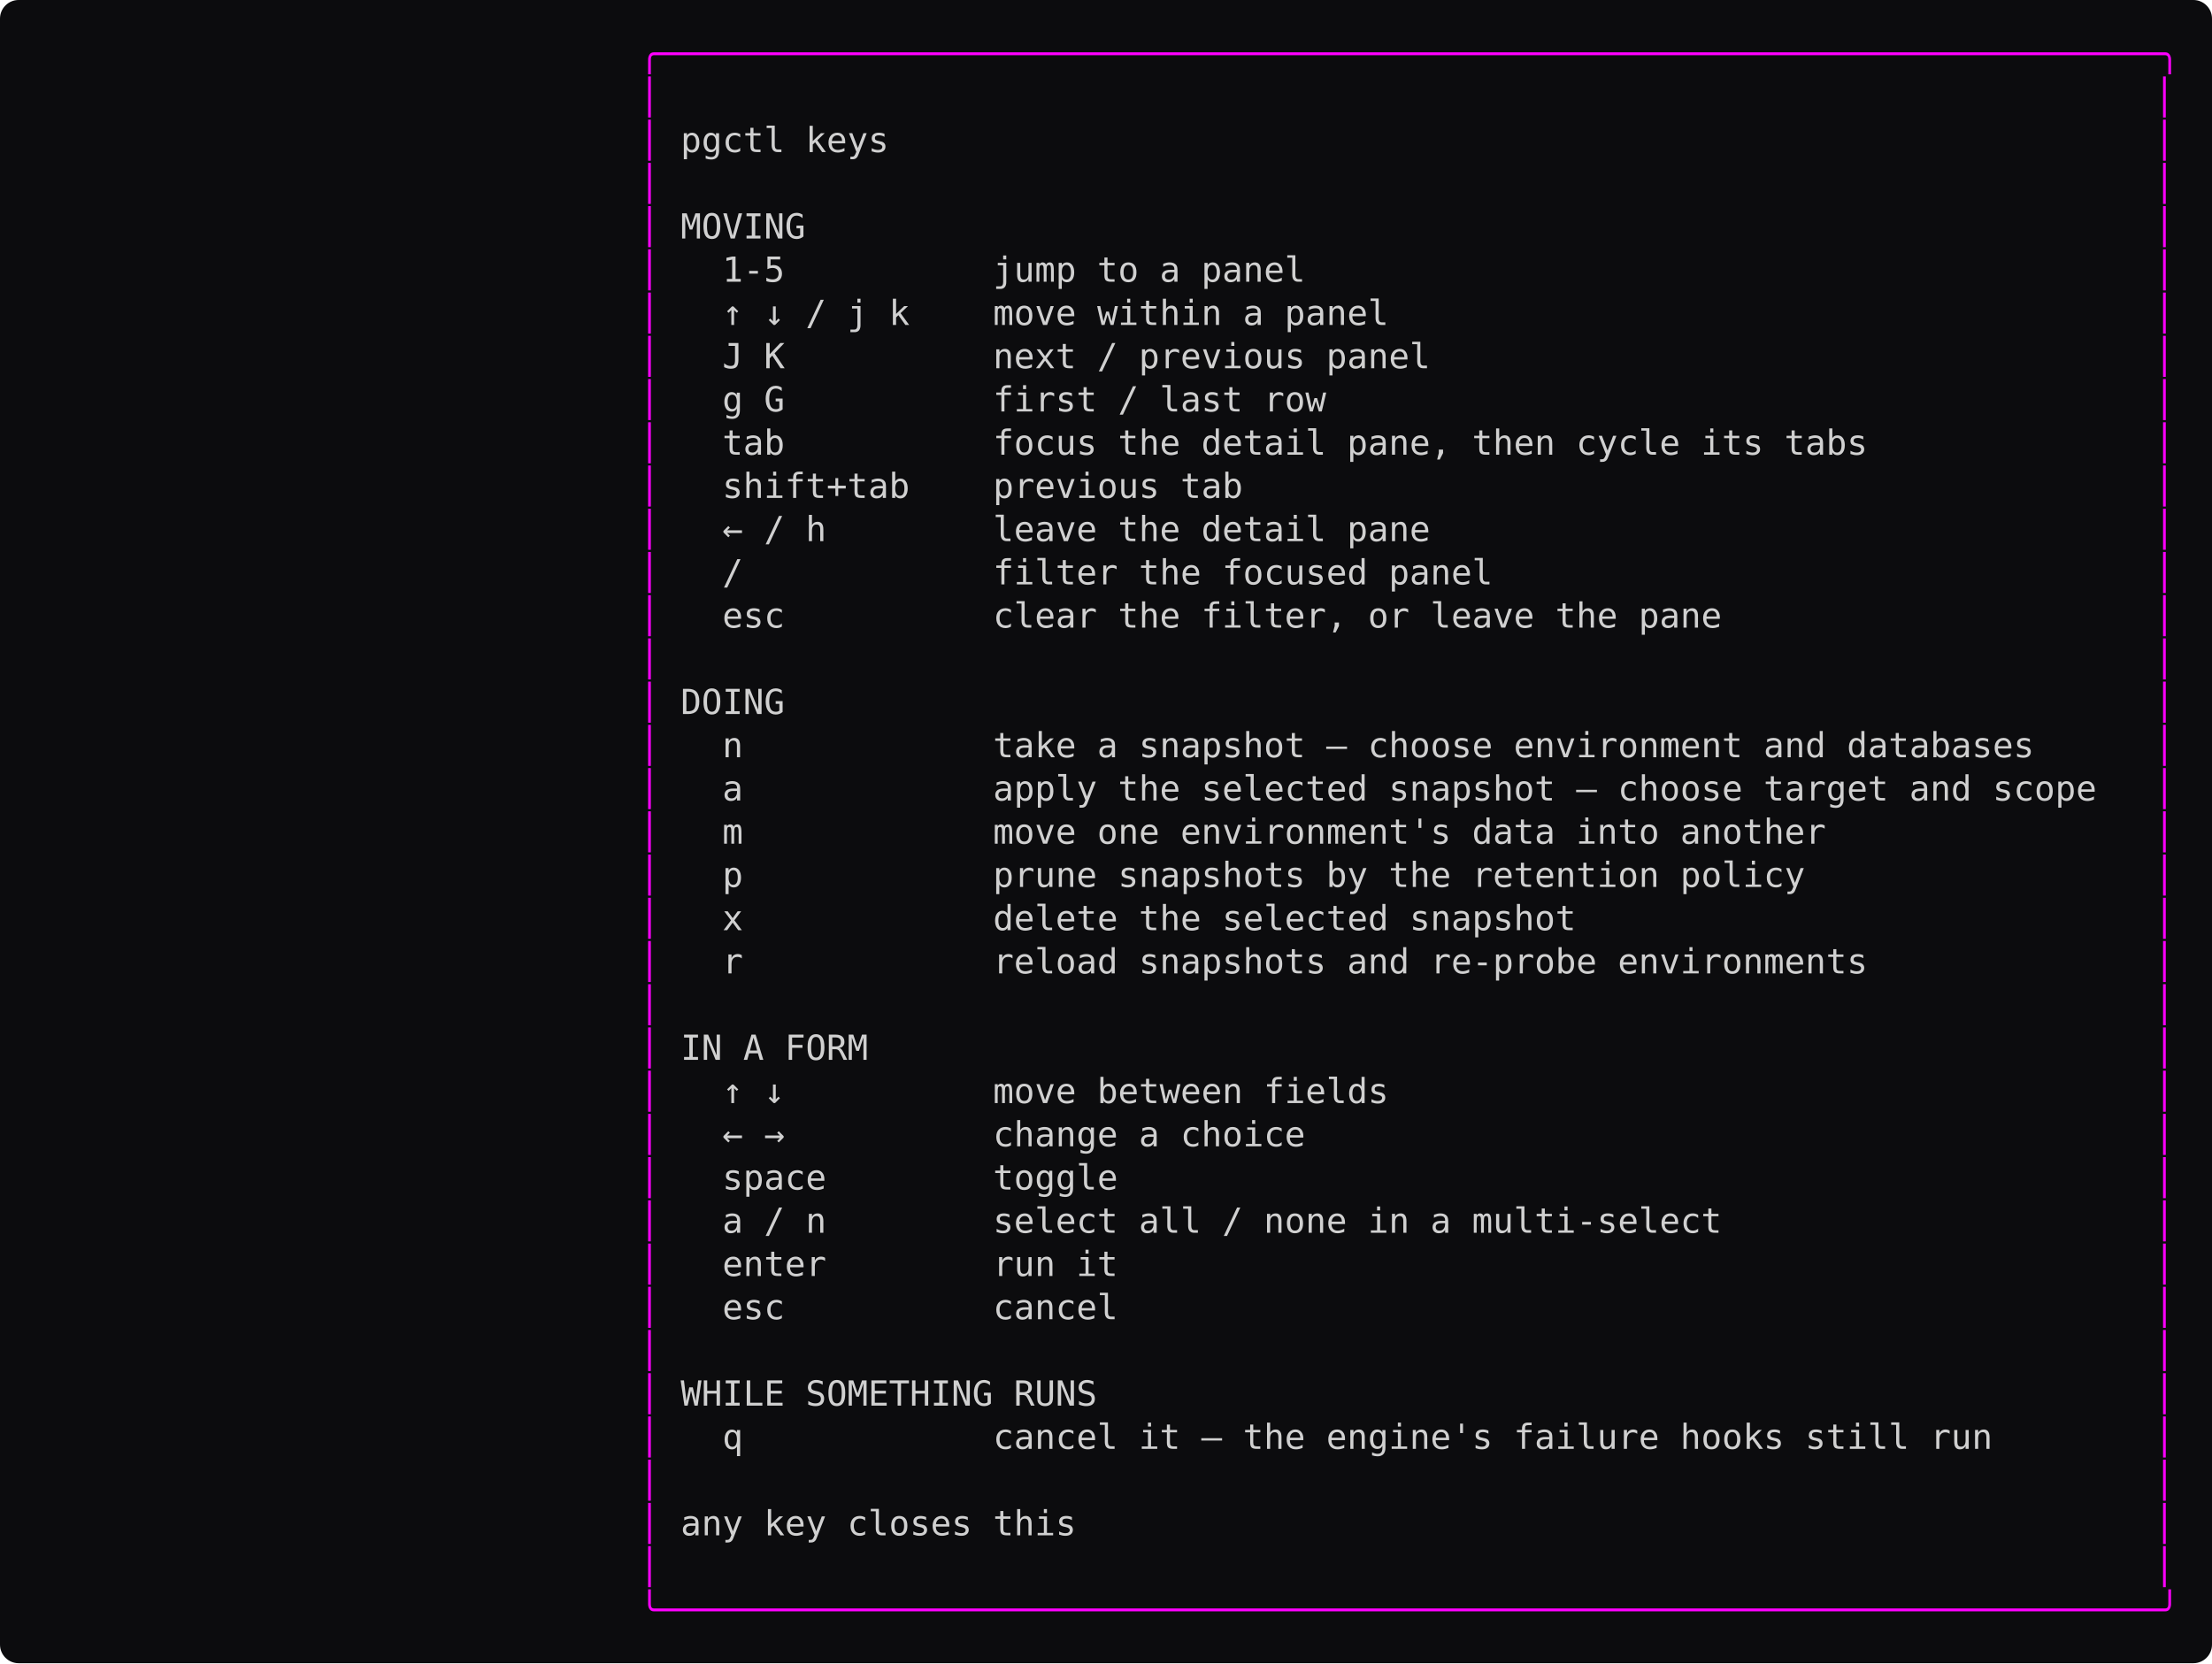
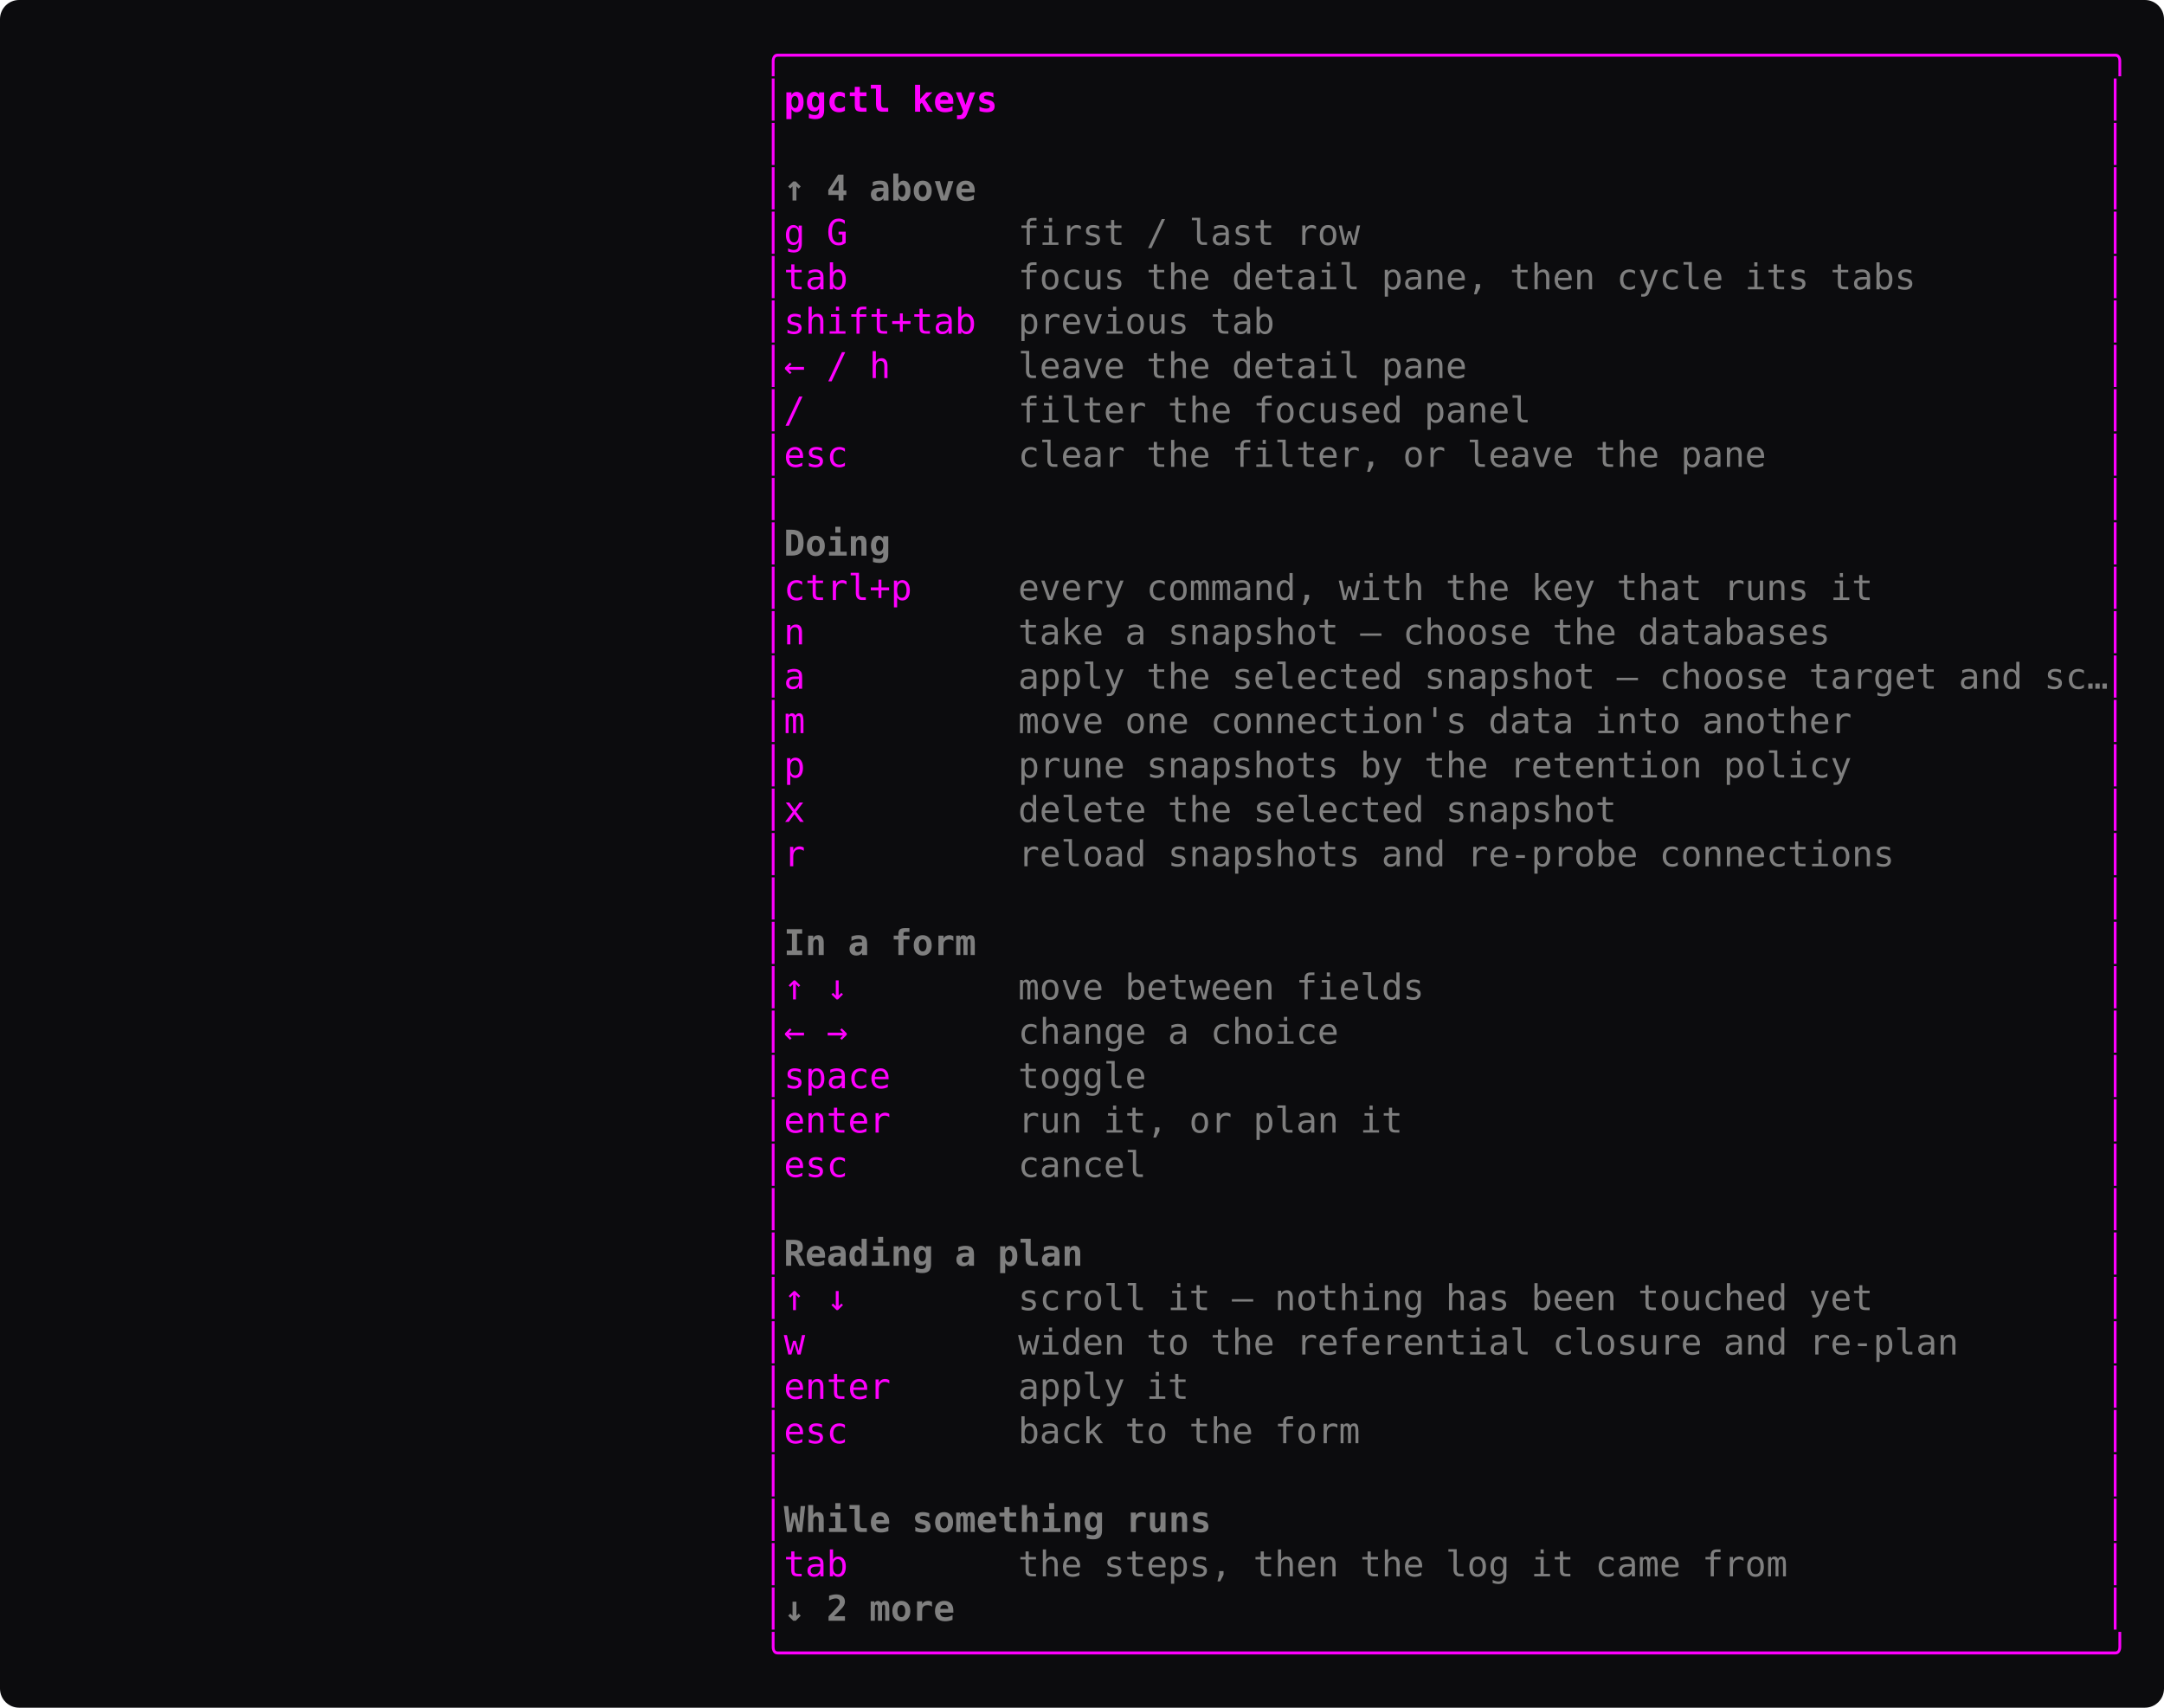
- <svg xmlns="http://www.w3.org/2000/svg" width="831.4" height="625.25" viewBox="0 0 831.4 625.25" font-family="ui-monospace, 'SF Mono', SFMono-Regular, Menlo, Consolas, 'DejaVu Sans Mono', monospace" font-size="13" role="img">
-   <rect width="831.4" height="625.25" rx="7" fill="#0c0c0e" />
-   <text x="240.2" y="24.68" textLength="577.2" lengthAdjust="spacing" fill="#ff00ff" xml:space="preserve">╭────────────────────────────────────────────────────────────────────────╮</text>
-   <text x="240.2" y="40.92" textLength="7.8" lengthAdjust="spacing" fill="#ff00ff" xml:space="preserve">│</text>
-   <text x="809.6" y="40.92" textLength="7.8" lengthAdjust="spacing" fill="#ff00ff" xml:space="preserve">│</text>
-   <text x="240.2" y="57.17" textLength="7.8" lengthAdjust="spacing" fill="#ff00ff" xml:space="preserve">│</text>
-   <text x="248" y="57.17" textLength="85.8" lengthAdjust="spacing" fill="#d0d0d0" xml:space="preserve"> pgctl keys</text>
-   <text x="809.6" y="57.17" textLength="7.8" lengthAdjust="spacing" fill="#ff00ff" xml:space="preserve">│</text>
-   <text x="240.2" y="73.42" textLength="7.8" lengthAdjust="spacing" fill="#ff00ff" xml:space="preserve">│</text>
-   <text x="809.6" y="73.42" textLength="7.8" lengthAdjust="spacing" fill="#ff00ff" xml:space="preserve">│</text>
-   <text x="240.2" y="89.67" textLength="7.8" lengthAdjust="spacing" fill="#ff00ff" xml:space="preserve">│</text>
-   <text x="248" y="89.67" textLength="54.6" lengthAdjust="spacing" fill="#d0d0d0" xml:space="preserve"> MOVING</text>
-   <text x="809.6" y="89.67" textLength="7.8" lengthAdjust="spacing" fill="#ff00ff" xml:space="preserve">│</text>
-   <text x="240.2" y="105.92" textLength="7.8" lengthAdjust="spacing" fill="#ff00ff" xml:space="preserve">│</text>
-   <text x="248" y="105.92" textLength="241.8" lengthAdjust="spacing" fill="#d0d0d0" xml:space="preserve">   1-5          jump to a panel</text>
-   <text x="809.6" y="105.92" textLength="7.8" lengthAdjust="spacing" fill="#ff00ff" xml:space="preserve">│</text>
-   <text x="240.2" y="122.17" textLength="7.8" lengthAdjust="spacing" fill="#ff00ff" xml:space="preserve">│</text>
-   <text x="248" y="122.17" textLength="273" lengthAdjust="spacing" fill="#d0d0d0" xml:space="preserve">   ↑ ↓ / j k    move within a panel</text>
-   <text x="809.6" y="122.17" textLength="7.8" lengthAdjust="spacing" fill="#ff00ff" xml:space="preserve">│</text>
-   <text x="240.2" y="138.43" textLength="7.8" lengthAdjust="spacing" fill="#ff00ff" xml:space="preserve">│</text>
-   <text x="248" y="138.43" textLength="288.6" lengthAdjust="spacing" fill="#d0d0d0" xml:space="preserve">   J K          next / previous panel</text>
-   <text x="809.6" y="138.43" textLength="7.8" lengthAdjust="spacing" fill="#ff00ff" xml:space="preserve">│</text>
-   <text x="240.2" y="154.68" textLength="7.8" lengthAdjust="spacing" fill="#ff00ff" xml:space="preserve">│</text>
-   <text x="248" y="154.68" textLength="249.6" lengthAdjust="spacing" fill="#d0d0d0" xml:space="preserve">   g G          first / last row</text>
-   <text x="809.6" y="154.68" textLength="7.8" lengthAdjust="spacing" fill="#ff00ff" xml:space="preserve">│</text>
-   <text x="240.2" y="170.93" textLength="7.8" lengthAdjust="spacing" fill="#ff00ff" xml:space="preserve">│</text>
-   <text x="248" y="170.93" textLength="452.4" lengthAdjust="spacing" fill="#d0d0d0" xml:space="preserve">   tab          focus the detail pane, then cycle its tabs</text>
-   <text x="809.6" y="170.93" textLength="7.8" lengthAdjust="spacing" fill="#ff00ff" xml:space="preserve">│</text>
-   <text x="240.2" y="187.18" textLength="7.8" lengthAdjust="spacing" fill="#ff00ff" xml:space="preserve">│</text>
-   <text x="248" y="187.18" textLength="218.4" lengthAdjust="spacing" fill="#d0d0d0" xml:space="preserve">   shift+tab    previous tab</text>
-   <text x="809.6" y="187.18" textLength="7.8" lengthAdjust="spacing" fill="#ff00ff" xml:space="preserve">│</text>
-   <text x="240.2" y="203.43" textLength="7.8" lengthAdjust="spacing" fill="#ff00ff" xml:space="preserve">│</text>
-   <text x="248" y="203.43" textLength="288.6" lengthAdjust="spacing" fill="#d0d0d0" xml:space="preserve">   ← / h        leave the detail pane</text>
-   <text x="809.6" y="203.43" textLength="7.8" lengthAdjust="spacing" fill="#ff00ff" xml:space="preserve">│</text>
-   <text x="240.2" y="219.68" textLength="7.8" lengthAdjust="spacing" fill="#ff00ff" xml:space="preserve">│</text>
-   <text x="248" y="219.68" textLength="312" lengthAdjust="spacing" fill="#d0d0d0" xml:space="preserve">   /            filter the focused panel</text>
-   <text x="809.6" y="219.68" textLength="7.8" lengthAdjust="spacing" fill="#ff00ff" xml:space="preserve">│</text>
-   <text x="240.2" y="235.93" textLength="7.8" lengthAdjust="spacing" fill="#ff00ff" xml:space="preserve">│</text>
-   <text x="248" y="235.93" textLength="397.8" lengthAdjust="spacing" fill="#d0d0d0" xml:space="preserve">   esc          clear the filter, or leave the pane</text>
-   <text x="809.6" y="235.93" textLength="7.8" lengthAdjust="spacing" fill="#ff00ff" xml:space="preserve">│</text>
-   <text x="240.2" y="252.18" textLength="7.8" lengthAdjust="spacing" fill="#ff00ff" xml:space="preserve">│</text>
-   <text x="809.6" y="252.18" textLength="7.8" lengthAdjust="spacing" fill="#ff00ff" xml:space="preserve">│</text>
-   <text x="240.2" y="268.43" textLength="7.8" lengthAdjust="spacing" fill="#ff00ff" xml:space="preserve">│</text>
-   <text x="248" y="268.43" textLength="46.8" lengthAdjust="spacing" fill="#d0d0d0" xml:space="preserve"> DOING</text>
-   <text x="809.6" y="268.43" textLength="7.8" lengthAdjust="spacing" fill="#ff00ff" xml:space="preserve">│</text>
-   <text x="240.2" y="284.68" textLength="7.8" lengthAdjust="spacing" fill="#ff00ff" xml:space="preserve">│</text>
-   <text x="248" y="284.68" textLength="514.8" lengthAdjust="spacing" fill="#d0d0d0" xml:space="preserve">   n            take a snapshot — choose environment and databases</text>
-   <text x="809.6" y="284.68" textLength="7.8" lengthAdjust="spacing" fill="#ff00ff" xml:space="preserve">│</text>
-   <text x="240.2" y="300.93" textLength="7.8" lengthAdjust="spacing" fill="#ff00ff" xml:space="preserve">│</text>
-   <text x="248" y="300.93" textLength="538.2" lengthAdjust="spacing" fill="#d0d0d0" xml:space="preserve">   a            apply the selected snapshot — choose target and scope</text>
-   <text x="809.6" y="300.93" textLength="7.8" lengthAdjust="spacing" fill="#ff00ff" xml:space="preserve">│</text>
-   <text x="240.2" y="317.18" textLength="7.8" lengthAdjust="spacing" fill="#ff00ff" xml:space="preserve">│</text>
-   <text x="248" y="317.18" textLength="436.8" lengthAdjust="spacing" fill="#d0d0d0" xml:space="preserve">   m            move one environment's data into another</text>
-   <text x="809.6" y="317.18" textLength="7.8" lengthAdjust="spacing" fill="#ff00ff" xml:space="preserve">│</text>
-   <text x="240.2" y="333.43" textLength="7.8" lengthAdjust="spacing" fill="#ff00ff" xml:space="preserve">│</text>
-   <text x="248" y="333.43" textLength="429" lengthAdjust="spacing" fill="#d0d0d0" xml:space="preserve">   p            prune snapshots by the retention policy</text>
-   <text x="809.6" y="333.43" textLength="7.8" lengthAdjust="spacing" fill="#ff00ff" xml:space="preserve">│</text>
-   <text x="240.2" y="349.68" textLength="7.8" lengthAdjust="spacing" fill="#ff00ff" xml:space="preserve">│</text>
-   <text x="248" y="349.68" textLength="343.2" lengthAdjust="spacing" fill="#d0d0d0" xml:space="preserve">   x            delete the selected snapshot</text>
-   <text x="809.6" y="349.68" textLength="7.8" lengthAdjust="spacing" fill="#ff00ff" xml:space="preserve">│</text>
-   <text x="240.2" y="365.93" textLength="7.8" lengthAdjust="spacing" fill="#ff00ff" xml:space="preserve">│</text>
-   <text x="248" y="365.93" textLength="452.4" lengthAdjust="spacing" fill="#d0d0d0" xml:space="preserve">   r            reload snapshots and re-probe environments</text>
-   <text x="809.6" y="365.93" textLength="7.8" lengthAdjust="spacing" fill="#ff00ff" xml:space="preserve">│</text>
-   <text x="240.2" y="382.18" textLength="7.8" lengthAdjust="spacing" fill="#ff00ff" xml:space="preserve">│</text>
-   <text x="809.6" y="382.18" textLength="7.8" lengthAdjust="spacing" fill="#ff00ff" xml:space="preserve">│</text>
-   <text x="240.2" y="398.43" textLength="7.8" lengthAdjust="spacing" fill="#ff00ff" xml:space="preserve">│</text>
-   <text x="248" y="398.43" textLength="78" lengthAdjust="spacing" fill="#d0d0d0" xml:space="preserve"> IN A FORM</text>
-   <text x="809.6" y="398.43" textLength="7.8" lengthAdjust="spacing" fill="#ff00ff" xml:space="preserve">│</text>
-   <text x="240.2" y="414.68" textLength="7.8" lengthAdjust="spacing" fill="#ff00ff" xml:space="preserve">│</text>
-   <text x="248" y="414.68" textLength="273" lengthAdjust="spacing" fill="#d0d0d0" xml:space="preserve">   ↑ ↓          move between fields</text>
-   <text x="809.6" y="414.68" textLength="7.8" lengthAdjust="spacing" fill="#ff00ff" xml:space="preserve">│</text>
-   <text x="240.2" y="430.93" textLength="7.8" lengthAdjust="spacing" fill="#ff00ff" xml:space="preserve">│</text>
-   <text x="248" y="430.93" textLength="241.8" lengthAdjust="spacing" fill="#d0d0d0" xml:space="preserve">   ← →          change a choice</text>
-   <text x="809.6" y="430.93" textLength="7.8" lengthAdjust="spacing" fill="#ff00ff" xml:space="preserve">│</text>
-   <text x="240.2" y="447.18" textLength="7.8" lengthAdjust="spacing" fill="#ff00ff" xml:space="preserve">│</text>
-   <text x="248" y="447.18" textLength="171.6" lengthAdjust="spacing" fill="#d0d0d0" xml:space="preserve">   space        toggle</text>
-   <text x="809.6" y="447.18" textLength="7.8" lengthAdjust="spacing" fill="#ff00ff" xml:space="preserve">│</text>
-   <text x="240.2" y="463.43" textLength="7.8" lengthAdjust="spacing" fill="#ff00ff" xml:space="preserve">│</text>
-   <text x="248" y="463.43" textLength="397.8" lengthAdjust="spacing" fill="#d0d0d0" xml:space="preserve">   a / n        select all / none in a multi-select</text>
-   <text x="809.6" y="463.43" textLength="7.8" lengthAdjust="spacing" fill="#ff00ff" xml:space="preserve">│</text>
-   <text x="240.2" y="479.68" textLength="7.8" lengthAdjust="spacing" fill="#ff00ff" xml:space="preserve">│</text>
-   <text x="248" y="479.68" textLength="171.6" lengthAdjust="spacing" fill="#d0d0d0" xml:space="preserve">   enter        run it</text>
-   <text x="809.6" y="479.68" textLength="7.8" lengthAdjust="spacing" fill="#ff00ff" xml:space="preserve">│</text>
-   <text x="240.2" y="495.93" textLength="7.8" lengthAdjust="spacing" fill="#ff00ff" xml:space="preserve">│</text>
-   <text x="248" y="495.93" textLength="171.6" lengthAdjust="spacing" fill="#d0d0d0" xml:space="preserve">   esc          cancel</text>
-   <text x="809.6" y="495.93" textLength="7.8" lengthAdjust="spacing" fill="#ff00ff" xml:space="preserve">│</text>
-   <text x="240.2" y="512.17" textLength="7.8" lengthAdjust="spacing" fill="#ff00ff" xml:space="preserve">│</text>
-   <text x="809.6" y="512.17" textLength="7.8" lengthAdjust="spacing" fill="#ff00ff" xml:space="preserve">│</text>
-   <text x="240.2" y="528.42" textLength="7.8" lengthAdjust="spacing" fill="#ff00ff" xml:space="preserve">│</text>
-   <text x="248" y="528.42" textLength="163.8" lengthAdjust="spacing" fill="#d0d0d0" xml:space="preserve"> WHILE SOMETHING RUNS</text>
-   <text x="809.6" y="528.42" textLength="7.8" lengthAdjust="spacing" fill="#ff00ff" xml:space="preserve">│</text>
-   <text x="240.2" y="544.67" textLength="7.8" lengthAdjust="spacing" fill="#ff00ff" xml:space="preserve">│</text>
-   <text x="248" y="544.67" textLength="499.2" lengthAdjust="spacing" fill="#d0d0d0" xml:space="preserve">   q            cancel it — the engine's failure hooks still run</text>
-   <text x="809.6" y="544.67" textLength="7.8" lengthAdjust="spacing" fill="#ff00ff" xml:space="preserve">│</text>
-   <text x="240.2" y="560.92" textLength="7.8" lengthAdjust="spacing" fill="#ff00ff" xml:space="preserve">│</text>
-   <text x="809.6" y="560.92" textLength="7.8" lengthAdjust="spacing" fill="#ff00ff" xml:space="preserve">│</text>
-   <text x="240.2" y="577.17" textLength="7.8" lengthAdjust="spacing" fill="#ff00ff" xml:space="preserve">│</text>
-   <text x="248" y="577.17" textLength="156" lengthAdjust="spacing" fill="#d0d0d0" xml:space="preserve"> any key closes this</text>
-   <text x="809.6" y="577.17" textLength="7.8" lengthAdjust="spacing" fill="#ff00ff" xml:space="preserve">│</text>
-   <text x="240.2" y="593.42" textLength="7.8" lengthAdjust="spacing" fill="#ff00ff" xml:space="preserve">│</text>
-   <text x="809.6" y="593.42" textLength="7.8" lengthAdjust="spacing" fill="#ff00ff" xml:space="preserve">│</text>
-   <text x="240.2" y="609.67" textLength="577.2" lengthAdjust="spacing" fill="#ff00ff" xml:space="preserve">╰────────────────────────────────────────────────────────────────────────╯</text>
+ <svg xmlns="http://www.w3.org/2000/svg" width="792.4" height="625.25" viewBox="0 0 792.4 625.25" font-family="ui-monospace, 'SF Mono', SFMono-Regular, Menlo, Consolas, 'DejaVu Sans Mono', monospace" font-size="13" role="img">
+   <rect width="792.4" height="625.25" rx="7" fill="#0c0c0e" />
+   <text x="279.2" y="24.68" textLength="499.2" lengthAdjust="spacing" fill="#ff00ff" xml:space="preserve">╭──────────────────────────────────────────────────────────────╮</text>
+   <text x="279.2" y="40.92" textLength="7.8" lengthAdjust="spacing" fill="#ff00ff" xml:space="preserve">│</text>
+   <text x="287" y="40.92" textLength="78" lengthAdjust="spacing" fill="#ff00ff" font-weight="600" xml:space="preserve">pgctl keys</text>
+   <text x="770.6" y="40.92" textLength="7.8" lengthAdjust="spacing" fill="#ff00ff" xml:space="preserve">│</text>
+   <text x="279.2" y="57.17" textLength="7.8" lengthAdjust="spacing" fill="#ff00ff" xml:space="preserve">│</text>
+   <text x="770.6" y="57.17" textLength="7.8" lengthAdjust="spacing" fill="#ff00ff" xml:space="preserve">│</text>
+   <text x="279.2" y="73.42" textLength="7.8" lengthAdjust="spacing" fill="#ff00ff" xml:space="preserve">│</text>
+   <text x="287" y="73.42" textLength="70.2" lengthAdjust="spacing" fill="#7f7f7f" font-weight="600" xml:space="preserve">↑ 4 above</text>
+   <text x="770.6" y="73.42" textLength="7.8" lengthAdjust="spacing" fill="#ff00ff" xml:space="preserve">│</text>
+   <text x="279.2" y="89.67" textLength="7.8" lengthAdjust="spacing" fill="#ff00ff" xml:space="preserve">│</text>
+   <text x="287" y="89.67" textLength="23.4" lengthAdjust="spacing" fill="#ff00ff" xml:space="preserve">g G</text>
+   <text x="372.8" y="89.67" textLength="124.8" lengthAdjust="spacing" fill="#7f7f7f" xml:space="preserve">first / last row</text>
+   <text x="770.6" y="89.67" textLength="7.8" lengthAdjust="spacing" fill="#ff00ff" xml:space="preserve">│</text>
+   <text x="279.2" y="105.92" textLength="7.8" lengthAdjust="spacing" fill="#ff00ff" xml:space="preserve">│</text>
+   <text x="287" y="105.92" textLength="23.4" lengthAdjust="spacing" fill="#ff00ff" xml:space="preserve">tab</text>
+   <text x="372.8" y="105.92" textLength="327.6" lengthAdjust="spacing" fill="#7f7f7f" xml:space="preserve">focus the detail pane, then cycle its tabs</text>
+   <text x="770.6" y="105.92" textLength="7.8" lengthAdjust="spacing" fill="#ff00ff" xml:space="preserve">│</text>
+   <text x="279.2" y="122.17" textLength="7.8" lengthAdjust="spacing" fill="#ff00ff" xml:space="preserve">│</text>
+   <text x="287" y="122.17" textLength="70.2" lengthAdjust="spacing" fill="#ff00ff" xml:space="preserve">shift+tab</text>
+   <text x="372.8" y="122.17" textLength="93.6" lengthAdjust="spacing" fill="#7f7f7f" xml:space="preserve">previous tab</text>
+   <text x="770.6" y="122.17" textLength="7.8" lengthAdjust="spacing" fill="#ff00ff" xml:space="preserve">│</text>
+   <text x="279.2" y="138.43" textLength="7.8" lengthAdjust="spacing" fill="#ff00ff" xml:space="preserve">│</text>
+   <text x="287" y="138.43" textLength="39" lengthAdjust="spacing" fill="#ff00ff" xml:space="preserve">← / h</text>
+   <text x="372.8" y="138.43" textLength="163.8" lengthAdjust="spacing" fill="#7f7f7f" xml:space="preserve">leave the detail pane</text>
+   <text x="770.6" y="138.43" textLength="7.8" lengthAdjust="spacing" fill="#ff00ff" xml:space="preserve">│</text>
+   <text x="279.2" y="154.68" textLength="7.8" lengthAdjust="spacing" fill="#ff00ff" xml:space="preserve">│</text>
+   <text x="287" y="154.68" textLength="7.8" lengthAdjust="spacing" fill="#ff00ff" xml:space="preserve">/</text>
+   <text x="372.8" y="154.68" textLength="187.2" lengthAdjust="spacing" fill="#7f7f7f" xml:space="preserve">filter the focused panel</text>
+   <text x="770.6" y="154.68" textLength="7.8" lengthAdjust="spacing" fill="#ff00ff" xml:space="preserve">│</text>
+   <text x="279.2" y="170.93" textLength="7.8" lengthAdjust="spacing" fill="#ff00ff" xml:space="preserve">│</text>
+   <text x="287" y="170.93" textLength="23.4" lengthAdjust="spacing" fill="#ff00ff" xml:space="preserve">esc</text>
+   <text x="372.8" y="170.93" textLength="273" lengthAdjust="spacing" fill="#7f7f7f" xml:space="preserve">clear the filter, or leave the pane</text>
+   <text x="770.6" y="170.93" textLength="7.8" lengthAdjust="spacing" fill="#ff00ff" xml:space="preserve">│</text>
+   <text x="279.2" y="187.18" textLength="7.8" lengthAdjust="spacing" fill="#ff00ff" xml:space="preserve">│</text>
+   <text x="770.6" y="187.18" textLength="7.8" lengthAdjust="spacing" fill="#ff00ff" xml:space="preserve">│</text>
+   <text x="279.2" y="203.43" textLength="7.8" lengthAdjust="spacing" fill="#ff00ff" xml:space="preserve">│</text>
+   <text x="287" y="203.43" textLength="39" lengthAdjust="spacing" fill="#7f7f7f" font-weight="600" xml:space="preserve">Doing</text>
+   <text x="770.6" y="203.43" textLength="7.8" lengthAdjust="spacing" fill="#ff00ff" xml:space="preserve">│</text>
+   <text x="279.2" y="219.68" textLength="7.8" lengthAdjust="spacing" fill="#ff00ff" xml:space="preserve">│</text>
+   <text x="287" y="219.68" textLength="46.8" lengthAdjust="spacing" fill="#ff00ff" xml:space="preserve">ctrl+p</text>
+   <text x="372.8" y="219.68" textLength="312" lengthAdjust="spacing" fill="#7f7f7f" xml:space="preserve">every command, with the key that runs it</text>
+   <text x="770.6" y="219.68" textLength="7.8" lengthAdjust="spacing" fill="#ff00ff" xml:space="preserve">│</text>
+   <text x="279.2" y="235.93" textLength="7.8" lengthAdjust="spacing" fill="#ff00ff" xml:space="preserve">│</text>
+   <text x="287" y="235.93" textLength="7.8" lengthAdjust="spacing" fill="#ff00ff" xml:space="preserve">n</text>
+   <text x="372.8" y="235.93" textLength="296.4" lengthAdjust="spacing" fill="#7f7f7f" xml:space="preserve">take a snapshot — choose the databases</text>
+   <text x="770.6" y="235.93" textLength="7.8" lengthAdjust="spacing" fill="#ff00ff" xml:space="preserve">│</text>
+   <text x="279.2" y="252.18" textLength="7.8" lengthAdjust="spacing" fill="#ff00ff" xml:space="preserve">│</text>
+   <text x="287" y="252.18" textLength="7.8" lengthAdjust="spacing" fill="#ff00ff" xml:space="preserve">a</text>
+   <text x="372.8" y="252.18" textLength="397.8" lengthAdjust="spacing" fill="#7f7f7f" xml:space="preserve">apply the selected snapshot — choose target and sc…</text>
+   <text x="770.6" y="252.18" textLength="7.8" lengthAdjust="spacing" fill="#ff00ff" xml:space="preserve">│</text>
+   <text x="279.2" y="268.43" textLength="7.8" lengthAdjust="spacing" fill="#ff00ff" xml:space="preserve">│</text>
+   <text x="287" y="268.43" textLength="7.8" lengthAdjust="spacing" fill="#ff00ff" xml:space="preserve">m</text>
+   <text x="372.8" y="268.43" textLength="304.2" lengthAdjust="spacing" fill="#7f7f7f" xml:space="preserve">move one connection's data into another</text>
+   <text x="770.6" y="268.43" textLength="7.8" lengthAdjust="spacing" fill="#ff00ff" xml:space="preserve">│</text>
+   <text x="279.2" y="284.68" textLength="7.8" lengthAdjust="spacing" fill="#ff00ff" xml:space="preserve">│</text>
+   <text x="287" y="284.68" textLength="7.8" lengthAdjust="spacing" fill="#ff00ff" xml:space="preserve">p</text>
+   <text x="372.8" y="284.68" textLength="304.2" lengthAdjust="spacing" fill="#7f7f7f" xml:space="preserve">prune snapshots by the retention policy</text>
+   <text x="770.6" y="284.68" textLength="7.8" lengthAdjust="spacing" fill="#ff00ff" xml:space="preserve">│</text>
+   <text x="279.2" y="300.93" textLength="7.8" lengthAdjust="spacing" fill="#ff00ff" xml:space="preserve">│</text>
+   <text x="287" y="300.93" textLength="7.8" lengthAdjust="spacing" fill="#ff00ff" xml:space="preserve">x</text>
+   <text x="372.8" y="300.93" textLength="218.4" lengthAdjust="spacing" fill="#7f7f7f" xml:space="preserve">delete the selected snapshot</text>
+   <text x="770.6" y="300.93" textLength="7.8" lengthAdjust="spacing" fill="#ff00ff" xml:space="preserve">│</text>
+   <text x="279.2" y="317.18" textLength="7.8" lengthAdjust="spacing" fill="#ff00ff" xml:space="preserve">│</text>
+   <text x="287" y="317.18" textLength="7.8" lengthAdjust="spacing" fill="#ff00ff" xml:space="preserve">r</text>
+   <text x="372.8" y="317.18" textLength="319.8" lengthAdjust="spacing" fill="#7f7f7f" xml:space="preserve">reload snapshots and re-probe connections</text>
+   <text x="770.6" y="317.18" textLength="7.8" lengthAdjust="spacing" fill="#ff00ff" xml:space="preserve">│</text>
+   <text x="279.2" y="333.43" textLength="7.8" lengthAdjust="spacing" fill="#ff00ff" xml:space="preserve">│</text>
+   <text x="770.6" y="333.43" textLength="7.8" lengthAdjust="spacing" fill="#ff00ff" xml:space="preserve">│</text>
+   <text x="279.2" y="349.68" textLength="7.8" lengthAdjust="spacing" fill="#ff00ff" xml:space="preserve">│</text>
+   <text x="287" y="349.68" textLength="70.2" lengthAdjust="spacing" fill="#7f7f7f" font-weight="600" xml:space="preserve">In a form</text>
+   <text x="770.6" y="349.68" textLength="7.8" lengthAdjust="spacing" fill="#ff00ff" xml:space="preserve">│</text>
+   <text x="279.2" y="365.93" textLength="7.8" lengthAdjust="spacing" fill="#ff00ff" xml:space="preserve">│</text>
+   <text x="287" y="365.93" textLength="23.4" lengthAdjust="spacing" fill="#ff00ff" xml:space="preserve">↑ ↓</text>
+   <text x="372.8" y="365.93" textLength="148.2" lengthAdjust="spacing" fill="#7f7f7f" xml:space="preserve">move between fields</text>
+   <text x="770.6" y="365.93" textLength="7.8" lengthAdjust="spacing" fill="#ff00ff" xml:space="preserve">│</text>
+   <text x="279.2" y="382.18" textLength="7.8" lengthAdjust="spacing" fill="#ff00ff" xml:space="preserve">│</text>
+   <text x="287" y="382.18" textLength="23.4" lengthAdjust="spacing" fill="#ff00ff" xml:space="preserve">← →</text>
+   <text x="372.8" y="382.18" textLength="117" lengthAdjust="spacing" fill="#7f7f7f" xml:space="preserve">change a choice</text>
+   <text x="770.6" y="382.18" textLength="7.8" lengthAdjust="spacing" fill="#ff00ff" xml:space="preserve">│</text>
+   <text x="279.2" y="398.43" textLength="7.8" lengthAdjust="spacing" fill="#ff00ff" xml:space="preserve">│</text>
+   <text x="287" y="398.43" textLength="39" lengthAdjust="spacing" fill="#ff00ff" xml:space="preserve">space</text>
+   <text x="372.8" y="398.43" textLength="46.8" lengthAdjust="spacing" fill="#7f7f7f" xml:space="preserve">toggle</text>
+   <text x="770.6" y="398.43" textLength="7.8" lengthAdjust="spacing" fill="#ff00ff" xml:space="preserve">│</text>
+   <text x="279.2" y="414.68" textLength="7.8" lengthAdjust="spacing" fill="#ff00ff" xml:space="preserve">│</text>
+   <text x="287" y="414.68" textLength="39" lengthAdjust="spacing" fill="#ff00ff" xml:space="preserve">enter</text>
+   <text x="372.8" y="414.68" textLength="140.4" lengthAdjust="spacing" fill="#7f7f7f" xml:space="preserve">run it, or plan it</text>
+   <text x="770.6" y="414.68" textLength="7.8" lengthAdjust="spacing" fill="#ff00ff" xml:space="preserve">│</text>
+   <text x="279.2" y="430.93" textLength="7.8" lengthAdjust="spacing" fill="#ff00ff" xml:space="preserve">│</text>
+   <text x="287" y="430.93" textLength="23.4" lengthAdjust="spacing" fill="#ff00ff" xml:space="preserve">esc</text>
+   <text x="372.8" y="430.93" textLength="46.8" lengthAdjust="spacing" fill="#7f7f7f" xml:space="preserve">cancel</text>
+   <text x="770.6" y="430.93" textLength="7.8" lengthAdjust="spacing" fill="#ff00ff" xml:space="preserve">│</text>
+   <text x="279.2" y="447.18" textLength="7.8" lengthAdjust="spacing" fill="#ff00ff" xml:space="preserve">│</text>
+   <text x="770.6" y="447.18" textLength="7.8" lengthAdjust="spacing" fill="#ff00ff" xml:space="preserve">│</text>
+   <text x="279.2" y="463.43" textLength="7.8" lengthAdjust="spacing" fill="#ff00ff" xml:space="preserve">│</text>
+   <text x="287" y="463.43" textLength="109.2" lengthAdjust="spacing" fill="#7f7f7f" font-weight="600" xml:space="preserve">Reading a plan</text>
+   <text x="770.6" y="463.43" textLength="7.8" lengthAdjust="spacing" fill="#ff00ff" xml:space="preserve">│</text>
+   <text x="279.2" y="479.68" textLength="7.8" lengthAdjust="spacing" fill="#ff00ff" xml:space="preserve">│</text>
+   <text x="287" y="479.68" textLength="23.4" lengthAdjust="spacing" fill="#ff00ff" xml:space="preserve">↑ ↓</text>
+   <text x="372.8" y="479.68" textLength="312" lengthAdjust="spacing" fill="#7f7f7f" xml:space="preserve">scroll it — nothing has been touched yet</text>
+   <text x="770.6" y="479.68" textLength="7.8" lengthAdjust="spacing" fill="#ff00ff" xml:space="preserve">│</text>
+   <text x="279.2" y="495.93" textLength="7.8" lengthAdjust="spacing" fill="#ff00ff" xml:space="preserve">│</text>
+   <text x="287" y="495.93" textLength="7.8" lengthAdjust="spacing" fill="#ff00ff" xml:space="preserve">w</text>
+   <text x="372.8" y="495.93" textLength="343.2" lengthAdjust="spacing" fill="#7f7f7f" xml:space="preserve">widen to the referential closure and re-plan</text>
+   <text x="770.6" y="495.93" textLength="7.8" lengthAdjust="spacing" fill="#ff00ff" xml:space="preserve">│</text>
+   <text x="279.2" y="512.17" textLength="7.8" lengthAdjust="spacing" fill="#ff00ff" xml:space="preserve">│</text>
+   <text x="287" y="512.17" textLength="39" lengthAdjust="spacing" fill="#ff00ff" xml:space="preserve">enter</text>
+   <text x="372.8" y="512.17" textLength="62.4" lengthAdjust="spacing" fill="#7f7f7f" xml:space="preserve">apply it</text>
+   <text x="770.6" y="512.17" textLength="7.8" lengthAdjust="spacing" fill="#ff00ff" xml:space="preserve">│</text>
+   <text x="279.2" y="528.42" textLength="7.8" lengthAdjust="spacing" fill="#ff00ff" xml:space="preserve">│</text>
+   <text x="287" y="528.42" textLength="23.4" lengthAdjust="spacing" fill="#ff00ff" xml:space="preserve">esc</text>
+   <text x="372.8" y="528.42" textLength="124.8" lengthAdjust="spacing" fill="#7f7f7f" xml:space="preserve">back to the form</text>
+   <text x="770.6" y="528.42" textLength="7.8" lengthAdjust="spacing" fill="#ff00ff" xml:space="preserve">│</text>
+   <text x="279.2" y="544.67" textLength="7.8" lengthAdjust="spacing" fill="#ff00ff" xml:space="preserve">│</text>
+   <text x="770.6" y="544.67" textLength="7.8" lengthAdjust="spacing" fill="#ff00ff" xml:space="preserve">│</text>
+   <text x="279.2" y="560.92" textLength="7.8" lengthAdjust="spacing" fill="#ff00ff" xml:space="preserve">│</text>
+   <text x="287" y="560.92" textLength="156" lengthAdjust="spacing" fill="#7f7f7f" font-weight="600" xml:space="preserve">While something runs</text>
+   <text x="770.6" y="560.92" textLength="7.8" lengthAdjust="spacing" fill="#ff00ff" xml:space="preserve">│</text>
+   <text x="279.2" y="577.17" textLength="7.8" lengthAdjust="spacing" fill="#ff00ff" xml:space="preserve">│</text>
+   <text x="287" y="577.17" textLength="23.4" lengthAdjust="spacing" fill="#ff00ff" xml:space="preserve">tab</text>
+   <text x="372.8" y="577.17" textLength="280.8" lengthAdjust="spacing" fill="#7f7f7f" xml:space="preserve">the steps, then the log it came from</text>
+   <text x="770.6" y="577.17" textLength="7.8" lengthAdjust="spacing" fill="#ff00ff" xml:space="preserve">│</text>
+   <text x="279.2" y="593.42" textLength="7.8" lengthAdjust="spacing" fill="#ff00ff" xml:space="preserve">│</text>
+   <text x="287" y="593.42" textLength="62.4" lengthAdjust="spacing" fill="#7f7f7f" font-weight="600" xml:space="preserve">↓ 2 more</text>
+   <text x="770.6" y="593.42" textLength="7.8" lengthAdjust="spacing" fill="#ff00ff" xml:space="preserve">│</text>
+   <text x="279.2" y="609.67" textLength="499.2" lengthAdjust="spacing" fill="#ff00ff" xml:space="preserve">╰──────────────────────────────────────────────────────────────╯</text>
</svg>
